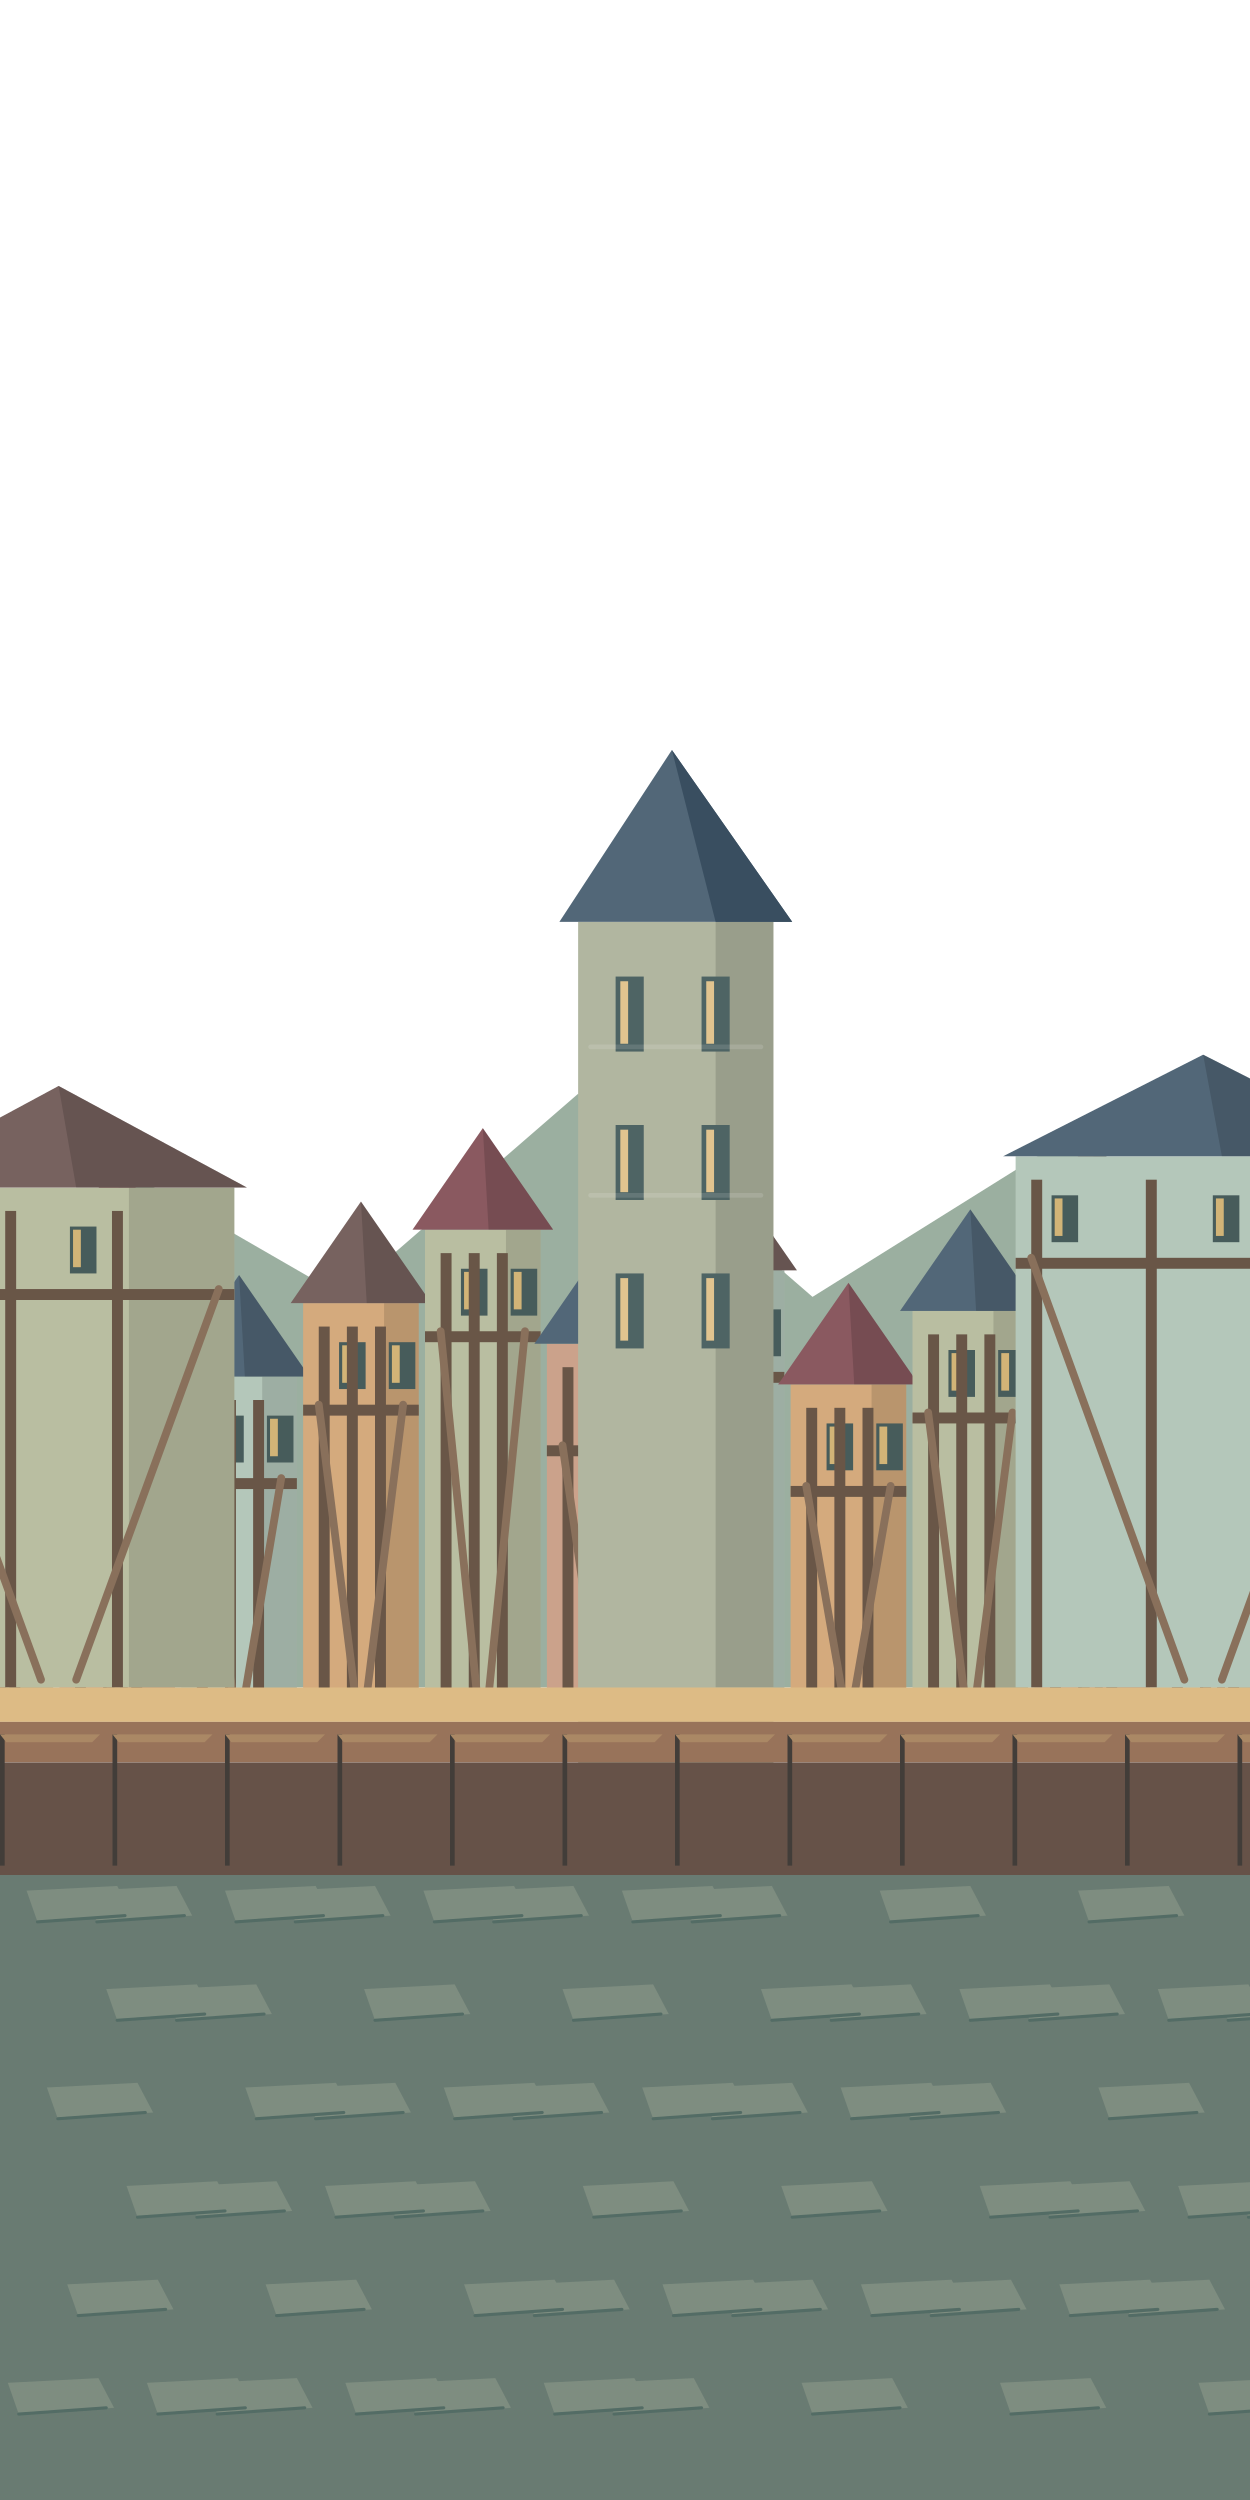
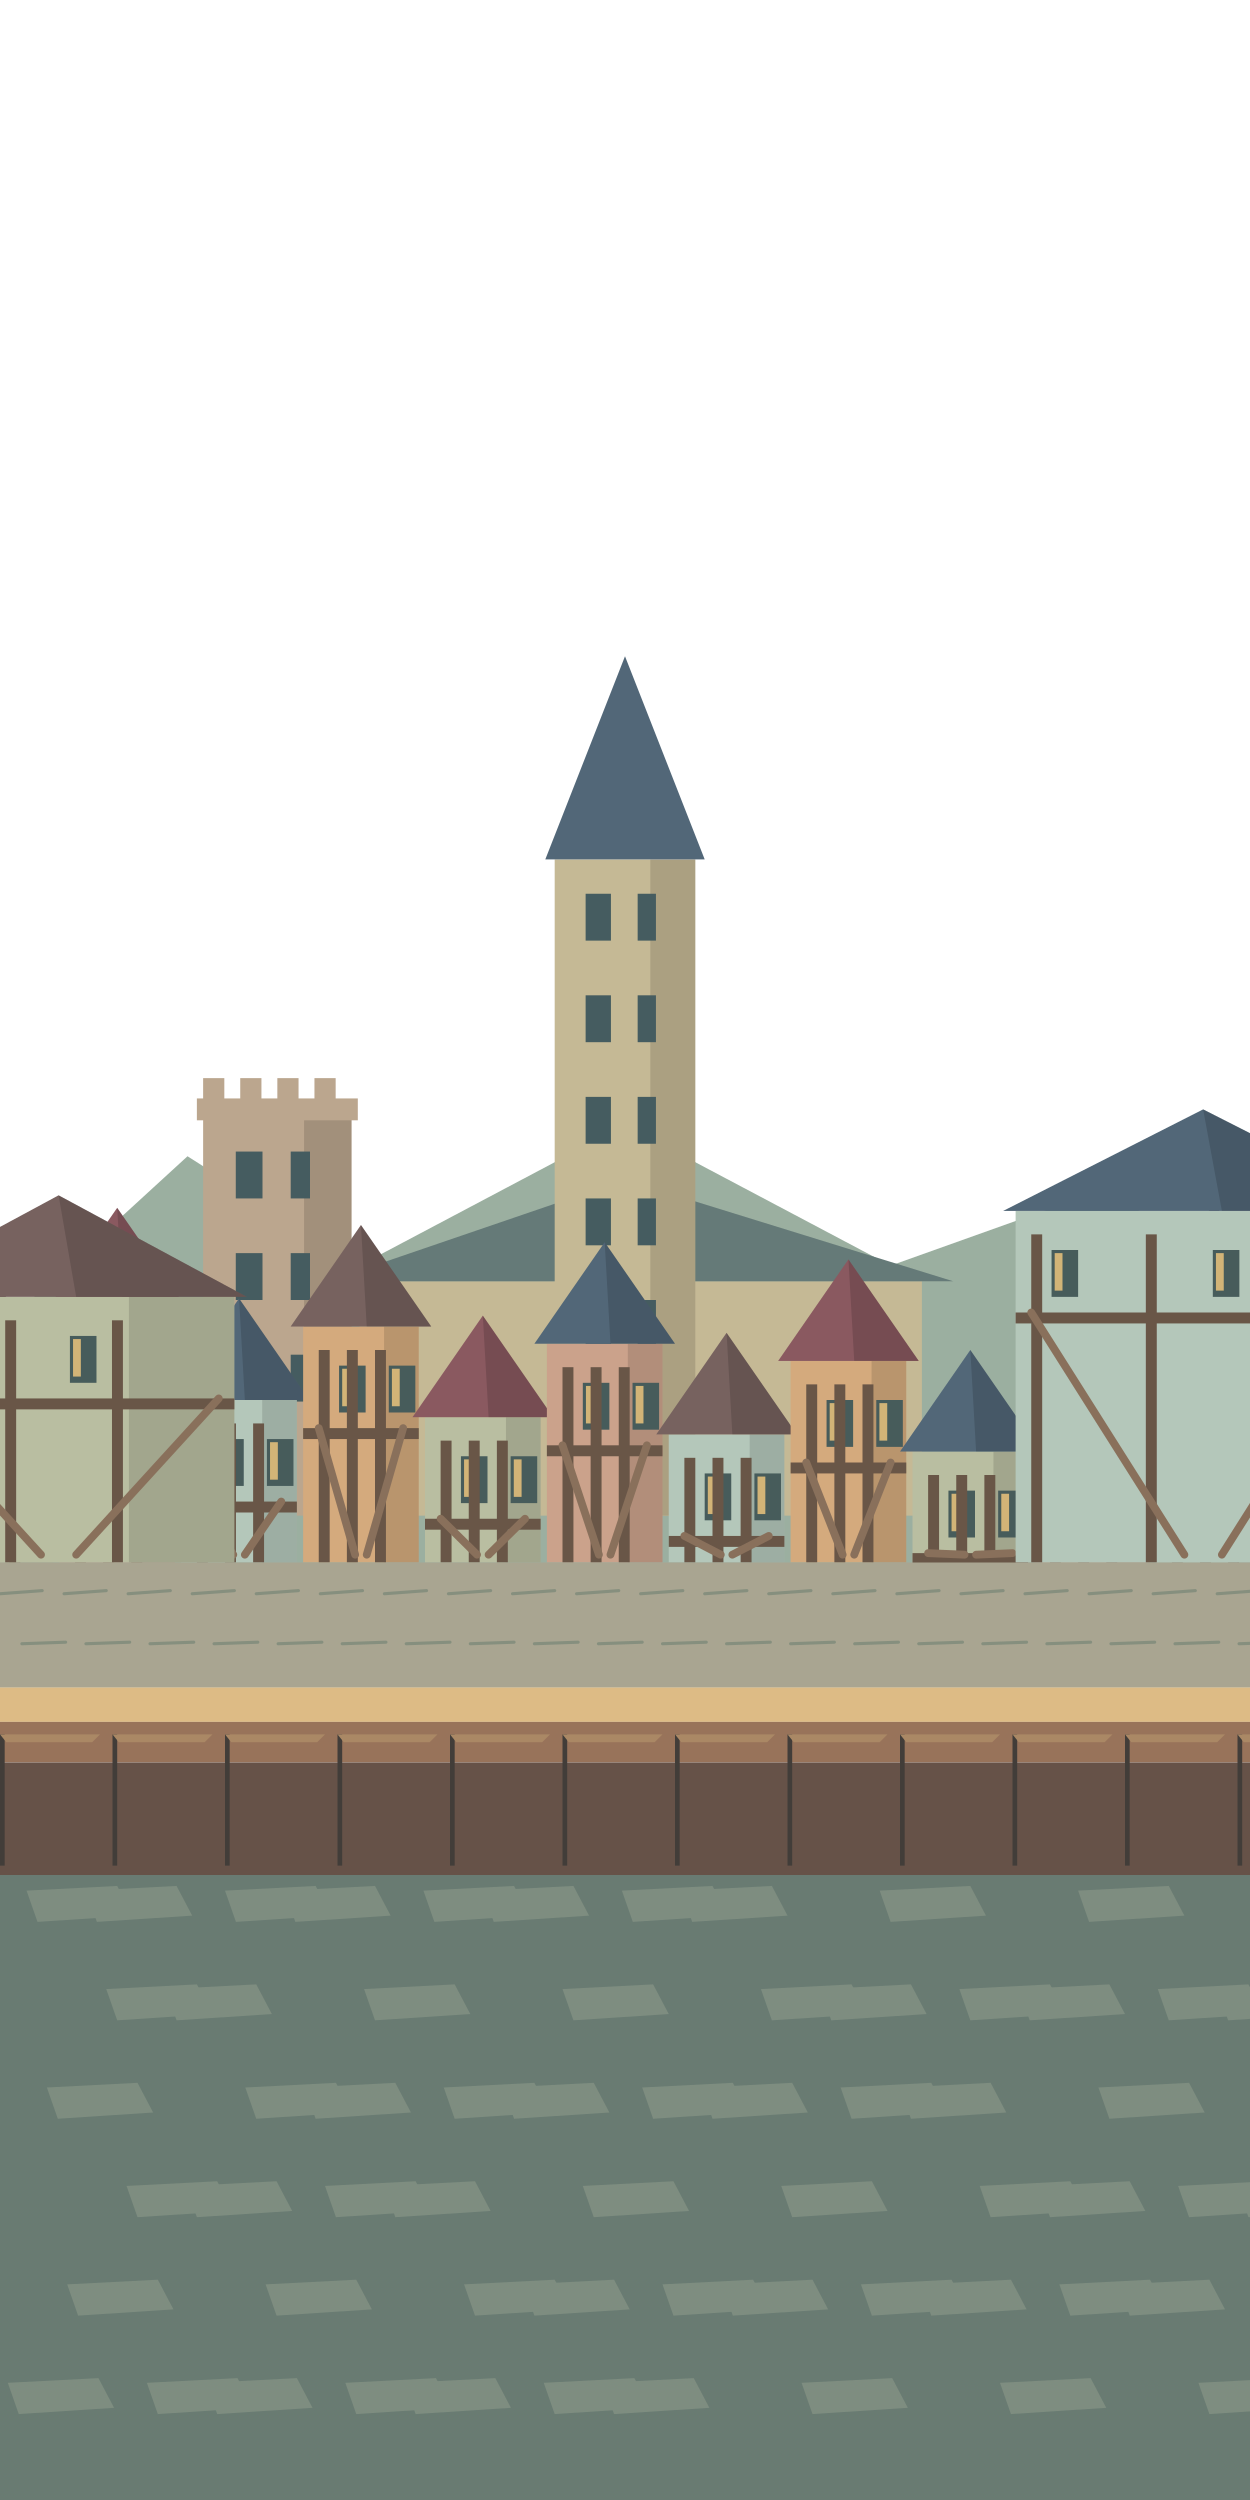
<svg xmlns="http://www.w3.org/2000/svg" width="800" height="1600" viewBox="0 0 800 1600">
-   <polygon points="0,870 90,755 220,830 370,700 520,830 680,730 800,820 800,1080 0,1080" fill="#9bafa0" />
-   <rect x="-40" y="855" width="74" height="235" fill="#b9bea1" />
-   <polygon points="11.8,855 34,855 34,1090 11.8,1090" fill="#00000020" />
-   <polygon points="-48,855 -3,790 42,855" fill="#77625f" />
-   <polygon points="-3,790 42,855 0.7,855" fill="#00000025" />
-   <rect x="-30" y="870" width="7" height="220" fill="#695647" />
-   <rect x="-17" y="880" width="17" height="30" fill="#475c5b" />
-   <rect x="-15" y="882" width="5" height="24" fill="#d2b477" />
-   <rect x="-12" y="870" width="7" height="220" fill="#695647" />
-   <rect x="14.82" y="880" width="17" height="30" fill="#475c5b" />
-   <rect x="16.82" y="882" width="5" height="24" fill="#d2b477" />
-   <rect x="6" y="870" width="7" height="220" fill="#695647" />
-   <rect x="-40" y="920" width="74" height="7" fill="#695647" />
-   <path d="M-30 920L-6.7 1085M24 920L0.7 1085" fill="none" stroke="#89705b" stroke-width="5" stroke-linecap="round" stroke-linejoin="round" />
-   <rect x="38" y="808" width="74" height="282" fill="#cba28b" />
-   <polygon points="89.8,808 112,808 112,1090 89.8,1090" fill="#00000020" />
-   <polygon points="30,808 75,743 120,808" fill="#8a5960" />
-   <polygon points="75,743 120,808 78.7,808" fill="#00000025" />
-   <rect x="48" y="823" width="7" height="267" fill="#695647" />
-   <rect x="61" y="833" width="17" height="30" fill="#475c5b" />
-   <rect x="63" y="835" width="5" height="24" fill="#d2b477" />
-   <rect x="66" y="823" width="7" height="267" fill="#695647" />
-   <rect x="92.82" y="833" width="17" height="30" fill="#475c5b" />
-   <rect x="94.82" y="835" width="5" height="24" fill="#d2b477" />
-   <rect x="84" y="823" width="7" height="267" fill="#695647" />
-   <rect x="38" y="873" width="74" height="7" fill="#695647" />
-   <path d="M48 873L71.3 1085M102 873L78.7 1085" fill="none" stroke="#89705b" stroke-width="5" stroke-linecap="round" stroke-linejoin="round" />
-   <rect x="116" y="881" width="74" height="209" fill="#b4c7ba" />
-   <polygon points="167.8,881 190,881 190,1090 167.8,1090" fill="#00000020" />
-   <polygon points="108,881 153,816 198,881" fill="#526778" />
-   <polygon points="153,816 198,881 156.7,881" fill="#00000025" />
-   <rect x="126" y="896" width="7" height="194" fill="#695647" />
-   <rect x="139" y="906" width="17" height="30" fill="#475c5b" />
-   <rect x="141" y="908" width="5" height="24" fill="#d2b477" />
-   <rect x="144" y="896" width="7" height="194" fill="#695647" />
-   <rect x="170.82" y="906" width="17" height="30" fill="#475c5b" />
-   <rect x="172.82" y="908" width="5" height="24" fill="#d2b477" />
-   <rect x="162" y="896" width="7" height="194" fill="#695647" />
-   <rect x="116" y="946" width="74" height="7" fill="#695647" />
-   <path d="M126 946L149.3 1085M180 946L156.7 1085" fill="none" stroke="#89705b" stroke-width="5" stroke-linecap="round" stroke-linejoin="round" />
-   <rect x="194" y="834" width="74" height="256" fill="#d4aa7d" />
-   <polygon points="245.8,834 268,834 268,1090 245.8,1090" fill="#00000020" />
-   <polygon points="186,834 231,769 276,834" fill="#77625f" />
-   <polygon points="231,769 276,834 234.7,834" fill="#00000025" />
-   <rect x="204" y="849" width="7" height="241" fill="#695647" />
-   <rect x="217" y="859" width="17" height="30" fill="#475c5b" />
-   <rect x="219" y="861" width="5" height="24" fill="#d2b477" />
-   <rect x="222" y="849" width="7" height="241" fill="#695647" />
-   <rect x="248.82" y="859" width="17" height="30" fill="#475c5b" />
-   <rect x="250.82" y="861" width="5" height="24" fill="#d2b477" />
-   <rect x="240" y="849" width="7" height="241" fill="#695647" />
-   <rect x="194" y="899" width="74" height="7" fill="#695647" />
-   <path d="M204 899L227.3 1085M258 899L234.7 1085" fill="none" stroke="#89705b" stroke-width="5" stroke-linecap="round" stroke-linejoin="round" />
-   <rect x="272" y="787" width="74" height="303" fill="#b9bea1" />
-   <polygon points="323.8,787 346,787 346,1090 323.8,1090" fill="#00000020" />
-   <polygon points="264,787 309,722 354,787" fill="#8a5960" />
-   <polygon points="309,722 354,787 312.7,787" fill="#00000025" />
-   <rect x="282" y="802" width="7" height="288" fill="#695647" />
-   <rect x="295" y="812" width="17" height="30" fill="#475c5b" />
-   <rect x="297" y="814" width="5" height="24" fill="#d2b477" />
-   <rect x="300" y="802" width="7" height="288" fill="#695647" />
-   <rect x="326.82" y="812" width="17" height="30" fill="#475c5b" />
-   <rect x="328.82" y="814" width="5" height="24" fill="#d2b477" />
-   <rect x="318" y="802" width="7" height="288" fill="#695647" />
-   <rect x="272" y="852" width="74" height="7" fill="#695647" />
-   <path d="M282 852L305.3 1085M336 852L312.7 1085" fill="none" stroke="#89705b" stroke-width="5" stroke-linecap="round" stroke-linejoin="round" />
-   <rect x="350" y="860" width="74" height="230" fill="#cba28b" />
-   <polygon points="401.8,860 424,860 424,1090 401.8,1090" fill="#00000020" />
+   <polygon points="0,850 120,740 230,810 400,720 570,810 710,760 800,830 800,1080 0,1080" fill="#9bafa0" />
+   <rect x="230" y="820" width="360" height="150" fill="#c5b995" />
+   <polygon points="210,820 400,755 610,820" fill="#657a78" />
+   <rect x="355" y="550" width="90" height="420" fill="#c5b995" />
+   <polygon points="416.2,550 445,550 445,970 416.2,970" fill="#00000022" />
+   <polygon points="349,550 400,420 451,550" fill="#526778" />
+   <rect x="374.8" y="572" width="16.2" height="30" fill="#455c60" />
+   <rect x="408.1" y="572" width="11.7" height="30" fill="#455c60" />
+   <rect x="374.8" y="637" width="16.2" height="30" fill="#455c60" />
+   <rect x="408.1" y="637" width="11.7" height="30" fill="#455c60" />
+   <rect x="374.8" y="702" width="16.2" height="30" fill="#455c60" />
+   <rect x="408.1" y="702" width="11.7" height="30" fill="#455c60" />
+   <rect x="374.8" y="767" width="16.2" height="30" fill="#455c60" />
+   <rect x="408.1" y="767" width="11.7" height="30" fill="#455c60" />
+   <rect x="374.8" y="832" width="16.2" height="30" fill="#455c60" />
+   <rect x="408.1" y="832" width="11.7" height="30" fill="#455c60" />
+   <rect x="374.8" y="897" width="16.2" height="30" fill="#455c60" />
+   <rect x="408.1" y="897" width="11.7" height="30" fill="#455c60" />
+   <rect x="130" y="715" width="95" height="255" fill="#bba68e" />
+   <polygon points="194.6,715 225,715 225,970 194.6,970" fill="#00000022" />
+   <rect x="126" y="703" width="103" height="14" fill="#bba68e" />
+   <rect x="130" y="690" width="13.571" height="20" fill="#bba68e" />
+   <rect x="153.75" y="690" width="13.571" height="20" fill="#bba68e" />
+   <rect x="177.5" y="690" width="13.571" height="20" fill="#bba68e" />
+   <rect x="201.25" y="690" width="13.571" height="20" fill="#bba68e" />
+   <rect x="150.9" y="737" width="17.1" height="30" fill="#455c60" />
+   <rect x="186.05" y="737" width="12.35" height="30" fill="#455c60" />
+   <rect x="150.9" y="802" width="17.1" height="30" fill="#455c60" />
+   <rect x="186.05" y="802" width="12.35" height="30" fill="#455c60" />
+   <rect x="150.9" y="867" width="17.1" height="30" fill="#455c60" />
+   <rect x="186.05" y="867" width="12.35" height="30" fill="#455c60" />
+   <rect x="-40" y="885" width="74" height="115" fill="#b9bea1" />
+   <polygon points="11.8,885 34,885 34,1000 11.8,1000" fill="#00000020" />
+   <polygon points="-48,885 -3,820 42,885" fill="#77625f" />
+   <polygon points="-3,820 42,885 0.7,885" fill="#00000025" />
+   <rect x="-30" y="900" width="7" height="100" fill="#695647" />
+   <rect x="-17" y="910" width="17" height="30" fill="#475c5b" />
+   <rect x="-15" y="912" width="5" height="24" fill="#d2b477" />
+   <rect x="-12" y="900" width="7" height="100" fill="#695647" />
+   <rect x="14.82" y="910" width="17" height="30" fill="#475c5b" />
+   <rect x="16.82" y="912" width="5" height="24" fill="#d2b477" />
+   <rect x="6" y="900" width="7" height="100" fill="#695647" />
+   <rect x="-40" y="950" width="74" height="7" fill="#695647" />
+   <path d="M-30 950L-6.7 995M24 950L0.7 995" fill="none" stroke="#89705b" stroke-width="5" stroke-linecap="round" stroke-linejoin="round" />
+   <rect x="38" y="838" width="74" height="162" fill="#cba28b" />
+   <polygon points="89.8,838 112,838 112,1000 89.8,1000" fill="#00000020" />
+   <polygon points="30,838 75,773 120,838" fill="#8a5960" />
+   <polygon points="75,773 120,838 78.7,838" fill="#00000025" />
+   <rect x="48" y="853" width="7" height="147" fill="#695647" />
+   <rect x="61" y="863" width="17" height="30" fill="#475c5b" />
+   <rect x="63" y="865" width="5" height="24" fill="#d2b477" />
+   <rect x="66" y="853" width="7" height="147" fill="#695647" />
+   <rect x="92.82" y="863" width="17" height="30" fill="#475c5b" />
+   <rect x="94.82" y="865" width="5" height="24" fill="#d2b477" />
+   <rect x="84" y="853" width="7" height="147" fill="#695647" />
+   <rect x="38" y="903" width="74" height="7" fill="#695647" />
+   <path d="M48 903L71.3 995M102 903L78.7 995" fill="none" stroke="#89705b" stroke-width="5" stroke-linecap="round" stroke-linejoin="round" />
+   <rect x="116" y="896" width="74" height="104" fill="#b4c7ba" />
+   <polygon points="167.8,896 190,896 190,1000 167.8,1000" fill="#00000020" />
+   <polygon points="108,896 153,831 198,896" fill="#526778" />
+   <polygon points="153,831 198,896 156.7,896" fill="#00000025" />
+   <rect x="126" y="911" width="7" height="89" fill="#695647" />
+   <rect x="139" y="921" width="17" height="30" fill="#475c5b" />
+   <rect x="141" y="923" width="5" height="24" fill="#d2b477" />
+   <rect x="144" y="911" width="7" height="89" fill="#695647" />
+   <rect x="170.82" y="921" width="17" height="30" fill="#475c5b" />
+   <rect x="172.82" y="923" width="5" height="24" fill="#d2b477" />
+   <rect x="162" y="911" width="7" height="89" fill="#695647" />
+   <rect x="116" y="961" width="74" height="7" fill="#695647" />
+   <path d="M126 961L149.3 995M180 961L156.7 995" fill="none" stroke="#89705b" stroke-width="5" stroke-linecap="round" stroke-linejoin="round" />
+   <rect x="194" y="849" width="74" height="151" fill="#d4aa7d" />
+   <polygon points="245.8,849 268,849 268,1000 245.8,1000" fill="#00000020" />
+   <polygon points="186,849 231,784 276,849" fill="#77625f" />
+   <polygon points="231,784 276,849 234.7,849" fill="#00000025" />
+   <rect x="204" y="864" width="7" height="136" fill="#695647" />
+   <rect x="217" y="874" width="17" height="30" fill="#475c5b" />
+   <rect x="219" y="876" width="5" height="24" fill="#d2b477" />
+   <rect x="222" y="864" width="7" height="136" fill="#695647" />
+   <rect x="248.82" y="874" width="17" height="30" fill="#475c5b" />
+   <rect x="250.82" y="876" width="5" height="24" fill="#d2b477" />
+   <rect x="240" y="864" width="7" height="136" fill="#695647" />
+   <rect x="194" y="914" width="74" height="7" fill="#695647" />
+   <path d="M204 914L227.3 995M258 914L234.7 995" fill="none" stroke="#89705b" stroke-width="5" stroke-linecap="round" stroke-linejoin="round" />
+   <rect x="272" y="907" width="74" height="93" fill="#b9bea1" />
+   <polygon points="323.8,907 346,907 346,1000 323.8,1000" fill="#00000020" />
+   <polygon points="264,907 309,842 354,907" fill="#8a5960" />
+   <polygon points="309,842 354,907 312.7,907" fill="#00000025" />
+   <rect x="282" y="922" width="7" height="78" fill="#695647" />
+   <rect x="295" y="932" width="17" height="30" fill="#475c5b" />
+   <rect x="297" y="934" width="5" height="24" fill="#d2b477" />
+   <rect x="300" y="922" width="7" height="78" fill="#695647" />
+   <rect x="326.82" y="932" width="17" height="30" fill="#475c5b" />
+   <rect x="328.82" y="934" width="5" height="24" fill="#d2b477" />
+   <rect x="318" y="922" width="7" height="78" fill="#695647" />
+   <rect x="272" y="972" width="74" height="7" fill="#695647" />
+   <path d="M282 972L305.3 995M336 972L312.7 995" fill="none" stroke="#89705b" stroke-width="5" stroke-linecap="round" stroke-linejoin="round" />
+   <rect x="350" y="860" width="74" height="140" fill="#cba28b" />
+   <polygon points="401.8,860 424,860 424,1000 401.8,1000" fill="#00000020" />
  <polygon points="342,860 387,795 432,860" fill="#526778" />
  <polygon points="387,795 432,860 390.7,860" fill="#00000025" />
-   <rect x="360" y="875" width="7" height="215" fill="#695647" />
+   <rect x="360" y="875" width="7" height="125" fill="#695647" />
  <rect x="373" y="885" width="17" height="30" fill="#475c5b" />
  <rect x="375" y="887" width="5" height="24" fill="#d2b477" />
-   <rect x="378" y="875" width="7" height="215" fill="#695647" />
+   <rect x="378" y="875" width="7" height="125" fill="#695647" />
  <rect x="404.82" y="885" width="17" height="30" fill="#475c5b" />
  <rect x="406.82" y="887" width="5" height="24" fill="#d2b477" />
-   <rect x="396" y="875" width="7" height="215" fill="#695647" />
+   <rect x="396" y="875" width="7" height="125" fill="#695647" />
  <rect x="350" y="925" width="74" height="7" fill="#695647" />
-   <path d="M360 925L383.3 1085M414 925L390.7 1085" fill="none" stroke="#89705b" stroke-width="5" stroke-linecap="round" stroke-linejoin="round" />
-   <rect x="428" y="813" width="74" height="277" fill="#b4c7ba" />
-   <polygon points="479.8,813 502,813 502,1090 479.8,1090" fill="#00000020" />
-   <polygon points="420,813 465,748 510,813" fill="#77625f" />
-   <polygon points="465,748 510,813 468.7,813" fill="#00000025" />
-   <rect x="438" y="828" width="7" height="262" fill="#695647" />
-   <rect x="451" y="838" width="17" height="30" fill="#475c5b" />
-   <rect x="453" y="840" width="5" height="24" fill="#d2b477" />
-   <rect x="456" y="828" width="7" height="262" fill="#695647" />
-   <rect x="482.82" y="838" width="17" height="30" fill="#475c5b" />
-   <rect x="484.82" y="840" width="5" height="24" fill="#d2b477" />
-   <rect x="474" y="828" width="7" height="262" fill="#695647" />
-   <rect x="428" y="878" width="74" height="7" fill="#695647" />
-   <path d="M438 878L461.3 1085M492 878L468.7 1085" fill="none" stroke="#89705b" stroke-width="5" stroke-linecap="round" stroke-linejoin="round" />
-   <rect x="506" y="886" width="74" height="204" fill="#d4aa7d" />
-   <polygon points="557.8,886 580,886 580,1090 557.8,1090" fill="#00000020" />
-   <polygon points="498,886 543,821 588,886" fill="#8a5960" />
-   <polygon points="543,821 588,886 546.7,886" fill="#00000025" />
-   <rect x="516" y="901" width="7" height="189" fill="#695647" />
-   <rect x="529" y="911" width="17" height="30" fill="#475c5b" />
-   <rect x="531" y="913" width="5" height="24" fill="#d2b477" />
-   <rect x="534" y="901" width="7" height="189" fill="#695647" />
-   <rect x="560.82" y="911" width="17" height="30" fill="#475c5b" />
-   <rect x="562.82" y="913" width="5" height="24" fill="#d2b477" />
-   <rect x="552" y="901" width="7" height="189" fill="#695647" />
-   <rect x="506" y="951" width="74" height="7" fill="#695647" />
-   <path d="M516 951L539.3 1085M570 951L546.7 1085" fill="none" stroke="#89705b" stroke-width="5" stroke-linecap="round" stroke-linejoin="round" />
-   <rect x="584" y="839" width="74" height="251" fill="#b9bea1" />
-   <polygon points="635.8,839 658,839 658,1090 635.8,1090" fill="#00000020" />
-   <polygon points="576,839 621,774 666,839" fill="#526778" />
-   <polygon points="621,774 666,839 624.7,839" fill="#00000025" />
-   <rect x="594" y="854" width="7" height="236" fill="#695647" />
-   <rect x="607" y="864" width="17" height="30" fill="#475c5b" />
-   <rect x="609" y="866" width="5" height="24" fill="#d2b477" />
-   <rect x="612" y="854" width="7" height="236" fill="#695647" />
-   <rect x="638.82" y="864" width="17" height="30" fill="#475c5b" />
-   <rect x="640.82" y="866" width="5" height="24" fill="#d2b477" />
-   <rect x="630" y="854" width="7" height="236" fill="#695647" />
-   <rect x="584" y="904" width="74" height="7" fill="#695647" />
-   <path d="M594 904L617.3 1085M648 904L624.7 1085" fill="none" stroke="#89705b" stroke-width="5" stroke-linecap="round" stroke-linejoin="round" />
-   <rect x="662" y="792" width="74" height="298" fill="#cba28b" />
-   <polygon points="713.8,792 736,792 736,1090 713.8,1090" fill="#00000020" />
-   <polygon points="654,792 699,727 744,792" fill="#77625f" />
-   <polygon points="699,727 744,792 702.7,792" fill="#00000025" />
-   <rect x="672" y="807" width="7" height="283" fill="#695647" />
-   <rect x="685" y="817" width="17" height="30" fill="#475c5b" />
-   <rect x="687" y="819" width="5" height="24" fill="#d2b477" />
-   <rect x="690" y="807" width="7" height="283" fill="#695647" />
-   <rect x="716.82" y="817" width="17" height="30" fill="#475c5b" />
-   <rect x="718.82" y="819" width="5" height="24" fill="#d2b477" />
-   <rect x="708" y="807" width="7" height="283" fill="#695647" />
-   <rect x="662" y="857" width="74" height="7" fill="#695647" />
-   <path d="M672 857L695.3 1085M726 857L702.7 1085" fill="none" stroke="#89705b" stroke-width="5" stroke-linecap="round" stroke-linejoin="round" />
-   <rect x="740" y="865" width="74" height="225" fill="#b4c7ba" />
-   <polygon points="791.8,865 814,865 814,1090 791.8,1090" fill="#00000020" />
-   <polygon points="732,865 777,800 822,865" fill="#8a5960" />
-   <polygon points="777,800 822,865 780.7,865" fill="#00000025" />
-   <rect x="750" y="880" width="7" height="210" fill="#695647" />
-   <rect x="763" y="890" width="17" height="30" fill="#475c5b" />
-   <rect x="765" y="892" width="5" height="24" fill="#d2b477" />
-   <rect x="768" y="880" width="7" height="210" fill="#695647" />
-   <rect x="794.82" y="890" width="17" height="30" fill="#475c5b" />
-   <rect x="796.82" y="892" width="5" height="24" fill="#d2b477" />
-   <rect x="786" y="880" width="7" height="210" fill="#695647" />
-   <rect x="740" y="930" width="74" height="7" fill="#695647" />
-   <path d="M750 930L773.3 1085M804 930L780.7 1085" fill="none" stroke="#89705b" stroke-width="5" stroke-linecap="round" stroke-linejoin="round" />
-   <rect x="818" y="818" width="74" height="272" fill="#d4aa7d" />
-   <polygon points="869.8,818 892,818 892,1090 869.8,1090" fill="#00000020" />
-   <polygon points="810,818 855,753 900,818" fill="#526778" />
-   <polygon points="855,753 900,818 858.7,818" fill="#00000025" />
-   <rect x="828" y="833" width="7" height="257" fill="#695647" />
-   <rect x="841" y="843" width="17" height="30" fill="#475c5b" />
-   <rect x="843" y="845" width="5" height="24" fill="#d2b477" />
-   <rect x="846" y="833" width="7" height="257" fill="#695647" />
-   <rect x="872.82" y="843" width="17" height="30" fill="#475c5b" />
-   <rect x="874.82" y="845" width="5" height="24" fill="#d2b477" />
-   <rect x="864" y="833" width="7" height="257" fill="#695647" />
-   <rect x="818" y="883" width="74" height="7" fill="#695647" />
-   <path d="M828 883L851.3 1085M882 883L858.7 1085" fill="none" stroke="#89705b" stroke-width="5" stroke-linecap="round" stroke-linejoin="round" />
-   <rect x="370" y="590" width="125" height="540" fill="#b1b6a0" />
-   <polygon points="458,590 495,590 495,1080 458,1080" fill="#00000022" />
-   <polygon points="358,590 430,480 507,590" fill="#526778" />
-   <polygon points="430,480 507,590 458,590" fill="#394e60" />
-   <rect x="394" y="625" width="18" height="48" fill="#4e6464" />
-   <rect x="397" y="628" width="5" height="40" fill="#e1c48f" />
-   <rect x="449" y="625" width="18" height="48" fill="#4e6464" />
-   <rect x="452" y="628" width="5" height="40" fill="#e1c48f" />
-   <rect x="394" y="720" width="18" height="48" fill="#4e6464" />
-   <rect x="397" y="723" width="5" height="40" fill="#e1c48f" />
-   <rect x="449" y="720" width="18" height="48" fill="#4e6464" />
-   <rect x="452" y="723" width="5" height="40" fill="#e1c48f" />
-   <rect x="394" y="815" width="18" height="48" fill="#4e6464" />
-   <rect x="397" y="818" width="5" height="40" fill="#e1c48f" />
-   <rect x="449" y="815" width="18" height="48" fill="#4e6464" />
-   <rect x="452" y="818" width="5" height="40" fill="#e1c48f" />
-   <path d="M378 670L487 670M378 765L487 765" fill="none" stroke="#ffffff20" stroke-width="3" stroke-linecap="round" stroke-linejoin="round" />
-   <rect x="-75" y="760" width="225" height="320" fill="#b9bea1" />
-   <polygon points="82.5,760 150,760 150,1080 82.5,1080" fill="#00000020" />
-   <polygon points="-83,760 37.5,695 158,760" fill="#77625f" />
-   <polygon points="37.5,695 158,760 48.75,760" fill="#00000025" />
-   <rect x="-65" y="775" width="7" height="305" fill="#695647" />
-   <rect x="-52" y="785" width="17" height="30" fill="#475c5b" />
-   <rect x="-50" y="787" width="5" height="24" fill="#d2b477" />
-   <rect x="3.333" y="775" width="7" height="305" fill="#695647" />
-   <rect x="44.75" y="785" width="17" height="30" fill="#475c5b" />
-   <rect x="46.75" y="787" width="5" height="24" fill="#d2b477" />
-   <rect x="71.667" y="775" width="7" height="305" fill="#695647" />
-   <rect x="-75" y="825" width="225" height="7" fill="#695647" />
-   <path d="M-65 825L26.25 1075M140 825L48.75 1075" fill="none" stroke="#89705b" stroke-width="5" stroke-linecap="round" stroke-linejoin="round" />
-   <rect x="650" y="740" width="240" height="340" fill="#b4c7ba" />
-   <polygon points="818,740 890,740 890,1080 818,1080" fill="#00000020" />
-   <polygon points="642,740 770,675 898,740" fill="#526778" />
-   <polygon points="770,675 898,740 782,740" fill="#00000025" />
-   <rect x="660" y="755" width="7" height="325" fill="#695647" />
-   <rect x="673" y="765" width="17" height="30" fill="#475c5b" />
-   <rect x="675" y="767" width="5" height="24" fill="#d2b477" />
-   <rect x="733.333" y="755" width="7" height="325" fill="#695647" />
-   <rect x="776.2" y="765" width="17" height="30" fill="#475c5b" />
-   <rect x="778.2" y="767" width="5" height="24" fill="#d2b477" />
-   <rect x="806.667" y="755" width="7" height="325" fill="#695647" />
-   <rect x="650" y="805" width="240" height="7" fill="#695647" />
-   <path d="M660 805L758 1075M880 805L782 1075" fill="none" stroke="#89705b" stroke-width="5" stroke-linecap="round" stroke-linejoin="round" />
+   <path d="M360 925L383.3 995M414 925L390.7 995" fill="none" stroke="#89705b" stroke-width="5" stroke-linecap="round" stroke-linejoin="round" />
+   <rect x="428" y="918" width="74" height="82" fill="#b4c7ba" />
+   <polygon points="479.8,918 502,918 502,1000 479.8,1000" fill="#00000020" />
+   <polygon points="420,918 465,853 510,918" fill="#77625f" />
+   <polygon points="465,853 510,918 468.7,918" fill="#00000025" />
+   <rect x="438" y="933" width="7" height="67" fill="#695647" />
+   <rect x="451" y="943" width="17" height="30" fill="#475c5b" />
+   <rect x="453" y="945" width="5" height="24" fill="#d2b477" />
+   <rect x="456" y="933" width="7" height="67" fill="#695647" />
+   <rect x="482.82" y="943" width="17" height="30" fill="#475c5b" />
+   <rect x="484.82" y="945" width="5" height="24" fill="#d2b477" />
+   <rect x="474" y="933" width="7" height="67" fill="#695647" />
+   <rect x="428" y="983" width="74" height="7" fill="#695647" />
+   <path d="M438 983L461.3 995M492 983L468.7 995" fill="none" stroke="#89705b" stroke-width="5" stroke-linecap="round" stroke-linejoin="round" />
+   <rect x="506" y="871" width="74" height="129" fill="#d4aa7d" />
+   <polygon points="557.8,871 580,871 580,1000 557.8,1000" fill="#00000020" />
+   <polygon points="498,871 543,806 588,871" fill="#8a5960" />
+   <polygon points="543,806 588,871 546.7,871" fill="#00000025" />
+   <rect x="516" y="886" width="7" height="114" fill="#695647" />
+   <rect x="529" y="896" width="17" height="30" fill="#475c5b" />
+   <rect x="531" y="898" width="5" height="24" fill="#d2b477" />
+   <rect x="534" y="886" width="7" height="114" fill="#695647" />
+   <rect x="560.82" y="896" width="17" height="30" fill="#475c5b" />
+   <rect x="562.82" y="898" width="5" height="24" fill="#d2b477" />
+   <rect x="552" y="886" width="7" height="114" fill="#695647" />
+   <rect x="506" y="936" width="74" height="7" fill="#695647" />
+   <path d="M516 936L539.3 995M570 936L546.7 995" fill="none" stroke="#89705b" stroke-width="5" stroke-linecap="round" stroke-linejoin="round" />
+   <rect x="584" y="929" width="74" height="71" fill="#b9bea1" />
+   <polygon points="635.8,929 658,929 658,1000 635.8,1000" fill="#00000020" />
+   <polygon points="576,929 621,864 666,929" fill="#526778" />
+   <polygon points="621,864 666,929 624.7,929" fill="#00000025" />
+   <rect x="594" y="944" width="7" height="56" fill="#695647" />
+   <rect x="607" y="954" width="17" height="30" fill="#475c5b" />
+   <rect x="609" y="956" width="5" height="24" fill="#d2b477" />
+   <rect x="612" y="944" width="7" height="56" fill="#695647" />
+   <rect x="638.82" y="954" width="17" height="30" fill="#475c5b" />
+   <rect x="640.82" y="956" width="5" height="24" fill="#d2b477" />
+   <rect x="630" y="944" width="7" height="56" fill="#695647" />
+   <rect x="584" y="994" width="74" height="7" fill="#695647" />
+   <path d="M594 994L617.3 995M648 994L624.7 995" fill="none" stroke="#89705b" stroke-width="5" stroke-linecap="round" stroke-linejoin="round" />
+   <rect x="662" y="882" width="74" height="118" fill="#cba28b" />
+   <polygon points="713.8,882 736,882 736,1000 713.8,1000" fill="#00000020" />
+   <polygon points="654,882 699,817 744,882" fill="#77625f" />
+   <polygon points="699,817 744,882 702.7,882" fill="#00000025" />
+   <rect x="672" y="897" width="7" height="103" fill="#695647" />
+   <rect x="685" y="907" width="17" height="30" fill="#475c5b" />
+   <rect x="687" y="909" width="5" height="24" fill="#d2b477" />
+   <rect x="690" y="897" width="7" height="103" fill="#695647" />
+   <rect x="716.82" y="907" width="17" height="30" fill="#475c5b" />
+   <rect x="718.82" y="909" width="5" height="24" fill="#d2b477" />
+   <rect x="708" y="897" width="7" height="103" fill="#695647" />
+   <rect x="662" y="947" width="74" height="7" fill="#695647" />
+   <path d="M672 947L695.3 995M726 947L702.7 995" fill="none" stroke="#89705b" stroke-width="5" stroke-linecap="round" stroke-linejoin="round" />
+   <rect x="740" y="835" width="74" height="165" fill="#b4c7ba" />
+   <polygon points="791.8,835 814,835 814,1000 791.8,1000" fill="#00000020" />
+   <polygon points="732,835 777,770 822,835" fill="#8a5960" />
+   <polygon points="777,770 822,835 780.7,835" fill="#00000025" />
+   <rect x="750" y="850" width="7" height="150" fill="#695647" />
+   <rect x="763" y="860" width="17" height="30" fill="#475c5b" />
+   <rect x="765" y="862" width="5" height="24" fill="#d2b477" />
+   <rect x="768" y="850" width="7" height="150" fill="#695647" />
+   <rect x="794.82" y="860" width="17" height="30" fill="#475c5b" />
+   <rect x="796.82" y="862" width="5" height="24" fill="#d2b477" />
+   <rect x="786" y="850" width="7" height="150" fill="#695647" />
+   <rect x="740" y="900" width="74" height="7" fill="#695647" />
+   <path d="M750 900L773.3 995M804 900L780.7 995" fill="none" stroke="#89705b" stroke-width="5" stroke-linecap="round" stroke-linejoin="round" />
+   <rect x="818" y="893" width="74" height="107" fill="#d4aa7d" />
+   <polygon points="869.8,893 892,893 892,1000 869.8,1000" fill="#00000020" />
+   <polygon points="810,893 855,828 900,893" fill="#526778" />
+   <polygon points="855,828 900,893 858.7,893" fill="#00000025" />
+   <rect x="828" y="908" width="7" height="92" fill="#695647" />
+   <rect x="841" y="918" width="17" height="30" fill="#475c5b" />
+   <rect x="843" y="920" width="5" height="24" fill="#d2b477" />
+   <rect x="846" y="908" width="7" height="92" fill="#695647" />
+   <rect x="872.82" y="918" width="17" height="30" fill="#475c5b" />
+   <rect x="874.82" y="920" width="5" height="24" fill="#d2b477" />
+   <rect x="864" y="908" width="7" height="92" fill="#695647" />
+   <rect x="818" y="958" width="74" height="7" fill="#695647" />
+   <path d="M828 958L851.3 995M882 958L858.7 995" fill="none" stroke="#89705b" stroke-width="5" stroke-linecap="round" stroke-linejoin="round" />
+   <rect x="-75" y="830" width="225" height="170" fill="#b9bea1" />
+   <polygon points="82.5,830 150,830 150,1000 82.5,1000" fill="#00000020" />
+   <polygon points="-83,830 37.5,765 158,830" fill="#77625f" />
+   <polygon points="37.5,765 158,830 48.75,830" fill="#00000025" />
+   <rect x="-65" y="845" width="7" height="155" fill="#695647" />
+   <rect x="-52" y="855" width="17" height="30" fill="#475c5b" />
+   <rect x="-50" y="857" width="5" height="24" fill="#d2b477" />
+   <rect x="3.333" y="845" width="7" height="155" fill="#695647" />
+   <rect x="44.75" y="855" width="17" height="30" fill="#475c5b" />
+   <rect x="46.75" y="857" width="5" height="24" fill="#d2b477" />
+   <rect x="71.667" y="845" width="7" height="155" fill="#695647" />
+   <rect x="-75" y="895" width="225" height="7" fill="#695647" />
+   <path d="M-65 895L26.25 995M140 895L48.75 995" fill="none" stroke="#89705b" stroke-width="5" stroke-linecap="round" stroke-linejoin="round" />
+   <rect x="650" y="775" width="240" height="225" fill="#b4c7ba" />
+   <polygon points="818,775 890,775 890,1000 818,1000" fill="#00000020" />
+   <polygon points="642,775 770,710 898,775" fill="#526778" />
+   <polygon points="770,710 898,775 782,775" fill="#00000025" />
+   <rect x="660" y="790" width="7" height="210" fill="#695647" />
+   <rect x="673" y="800" width="17" height="30" fill="#475c5b" />
+   <rect x="675" y="802" width="5" height="24" fill="#d2b477" />
+   <rect x="733.333" y="790" width="7" height="210" fill="#695647" />
+   <rect x="776.2" y="800" width="17" height="30" fill="#475c5b" />
+   <rect x="778.2" y="802" width="5" height="24" fill="#d2b477" />
+   <rect x="806.667" y="790" width="7" height="210" fill="#695647" />
+   <rect x="650" y="840" width="240" height="7" fill="#695647" />
+   <path d="M660 840L758 995M880 840L782 995" fill="none" stroke="#89705b" stroke-width="5" stroke-linecap="round" stroke-linejoin="round" />
+   <rect x="0" y="1000" width="800" height="80" fill="#a9a591" />
+   <path d="M0 1020l27 -2 M14 1052l28 -1" fill="none" stroke="#868f7e" stroke-width="2" stroke-linecap="round" stroke-linejoin="round" />
+   <path d="M41 1020l27 -2 M55 1052l28 -1" fill="none" stroke="#868f7e" stroke-width="2" stroke-linecap="round" stroke-linejoin="round" />
+   <path d="M82 1020l27 -2 M96 1052l28 -1" fill="none" stroke="#868f7e" stroke-width="2" stroke-linecap="round" stroke-linejoin="round" />
+   <path d="M123 1020l27 -2 M137 1052l28 -1" fill="none" stroke="#868f7e" stroke-width="2" stroke-linecap="round" stroke-linejoin="round" />
+   <path d="M164 1020l27 -2 M178 1052l28 -1" fill="none" stroke="#868f7e" stroke-width="2" stroke-linecap="round" stroke-linejoin="round" />
+   <path d="M205 1020l27 -2 M219 1052l28 -1" fill="none" stroke="#868f7e" stroke-width="2" stroke-linecap="round" stroke-linejoin="round" />
+   <path d="M246 1020l27 -2 M260 1052l28 -1" fill="none" stroke="#868f7e" stroke-width="2" stroke-linecap="round" stroke-linejoin="round" />
+   <path d="M287 1020l27 -2 M301 1052l28 -1" fill="none" stroke="#868f7e" stroke-width="2" stroke-linecap="round" stroke-linejoin="round" />
+   <path d="M328 1020l27 -2 M342 1052l28 -1" fill="none" stroke="#868f7e" stroke-width="2" stroke-linecap="round" stroke-linejoin="round" />
+   <path d="M369 1020l27 -2 M383 1052l28 -1" fill="none" stroke="#868f7e" stroke-width="2" stroke-linecap="round" stroke-linejoin="round" />
+   <path d="M410 1020l27 -2 M424 1052l28 -1" fill="none" stroke="#868f7e" stroke-width="2" stroke-linecap="round" stroke-linejoin="round" />
+   <path d="M451 1020l27 -2 M465 1052l28 -1" fill="none" stroke="#868f7e" stroke-width="2" stroke-linecap="round" stroke-linejoin="round" />
+   <path d="M492 1020l27 -2 M506 1052l28 -1" fill="none" stroke="#868f7e" stroke-width="2" stroke-linecap="round" stroke-linejoin="round" />
+   <path d="M533 1020l27 -2 M547 1052l28 -1" fill="none" stroke="#868f7e" stroke-width="2" stroke-linecap="round" stroke-linejoin="round" />
+   <path d="M574 1020l27 -2 M588 1052l28 -1" fill="none" stroke="#868f7e" stroke-width="2" stroke-linecap="round" stroke-linejoin="round" />
+   <path d="M615 1020l27 -2 M629 1052l28 -1" fill="none" stroke="#868f7e" stroke-width="2" stroke-linecap="round" stroke-linejoin="round" />
+   <path d="M656 1020l27 -2 M670 1052l28 -1" fill="none" stroke="#868f7e" stroke-width="2" stroke-linecap="round" stroke-linejoin="round" />
+   <path d="M697 1020l27 -2 M711 1052l28 -1" fill="none" stroke="#868f7e" stroke-width="2" stroke-linecap="round" stroke-linejoin="round" />
+   <path d="M738 1020l27 -2 M752 1052l28 -1" fill="none" stroke="#868f7e" stroke-width="2" stroke-linecap="round" stroke-linejoin="round" />
+   <path d="M779 1020l27 -2 M793 1052l28 -1" fill="none" stroke="#868f7e" stroke-width="2" stroke-linecap="round" stroke-linejoin="round" />
+   <path d="M820 1020l27 -2 M834 1052l28 -1" fill="none" stroke="#868f7e" stroke-width="2" stroke-linecap="round" stroke-linejoin="round" />
+   <path d="M861 1020l27 -2 M875 1052l28 -1" fill="none" stroke="#868f7e" stroke-width="2" stroke-linecap="round" stroke-linejoin="round" />
  <rect x="0" y="1080" width="800" height="22" fill="#ddbb85" />
  <rect x="0" y="1102" width="800" height="26" fill="#98735a" />
  <rect x="0" y="1128" width="800" height="72" fill="#665248" />
  <rect x="0" y="1110" width="3" height="84" fill="#423d39" />
  <polygon points="0,1110 64,1110 59,1115 4,1115" fill="#aa8865" />
  <rect x="72" y="1110" width="3" height="84" fill="#423d39" />
  <polygon points="72,1110 136,1110 131,1115 76,1115" fill="#aa8865" />
  <rect x="144" y="1110" width="3" height="84" fill="#423d39" />
  <polygon points="144,1110 208,1110 203,1115 148,1115" fill="#aa8865" />
  <rect x="216" y="1110" width="3" height="84" fill="#423d39" />
  <polygon points="216,1110 280,1110 275,1115 220,1115" fill="#aa8865" />
  <rect x="288" y="1110" width="3" height="84" fill="#423d39" />
  <polygon points="288,1110 352,1110 347,1115 292,1115" fill="#aa8865" />
  <rect x="360" y="1110" width="3" height="84" fill="#423d39" />
  <polygon points="360,1110 424,1110 419,1115 364,1115" fill="#aa8865" />
  <rect x="432" y="1110" width="3" height="84" fill="#423d39" />
  <polygon points="432,1110 496,1110 491,1115 436,1115" fill="#aa8865" />
  <rect x="504" y="1110" width="3" height="84" fill="#423d39" />
  <polygon points="504,1110 568,1110 563,1115 508,1115" fill="#aa8865" />
  <rect x="576" y="1110" width="3" height="84" fill="#423d39" />
  <polygon points="576,1110 640,1110 635,1115 580,1115" fill="#aa8865" />
  <rect x="648" y="1110" width="3" height="84" fill="#423d39" />
  <polygon points="648,1110 712,1110 707,1115 652,1115" fill="#aa8865" />
  <rect x="720" y="1110" width="3" height="84" fill="#423d39" />
  <polygon points="720,1110 784,1110 779,1115 724,1115" fill="#aa8865" />
  <rect x="792" y="1110" width="3" height="84" fill="#423d39" />
  <polygon points="792,1110 856,1110 851,1115 796,1115" fill="#aa8865" />
  <rect x="0" y="1200" width="800" height="400" fill="#697b72" />
  <polygon points="55,1210 113,1207 123,1226 62,1230" fill="#7e8d80" />
-   <path d="M62 1230L118 1226" fill="none" stroke="#536c65" stroke-width="2" stroke-linecap="round" stroke-linejoin="round" />
  <polygon points="182,1210 240,1207 250,1226 189,1230" fill="#7e8d80" />
-   <path d="M189 1230L245 1226" fill="none" stroke="#536c65" stroke-width="2" stroke-linecap="round" stroke-linejoin="round" />
  <polygon points="309,1210 367,1207 377,1226 316,1230" fill="#7e8d80" />
-   <path d="M316 1230L372 1226" fill="none" stroke="#536c65" stroke-width="2" stroke-linecap="round" stroke-linejoin="round" />
  <polygon points="436,1210 494,1207 504,1226 443,1230" fill="#7e8d80" />
-   <path d="M443 1230L499 1226" fill="none" stroke="#536c65" stroke-width="2" stroke-linecap="round" stroke-linejoin="round" />
  <polygon points="563,1210 621,1207 631,1226 570,1230" fill="#7e8d80" />
-   <path d="M570 1230L626 1226" fill="none" stroke="#536c65" stroke-width="2" stroke-linecap="round" stroke-linejoin="round" />
  <polygon points="690,1210 748,1207 758,1226 697,1230" fill="#7e8d80" />
-   <path d="M697 1230L753 1226" fill="none" stroke="#536c65" stroke-width="2" stroke-linecap="round" stroke-linejoin="round" />
  <polygon points="17,1210 75,1207 85,1226 24,1230" fill="#7e8d80" />
-   <path d="M24 1230L80 1226" fill="none" stroke="#536c65" stroke-width="2" stroke-linecap="round" stroke-linejoin="round" />
  <polygon points="144,1210 202,1207 212,1226 151,1230" fill="#7e8d80" />
-   <path d="M151 1230L207 1226" fill="none" stroke="#536c65" stroke-width="2" stroke-linecap="round" stroke-linejoin="round" />
  <polygon points="271,1210 329,1207 339,1226 278,1230" fill="#7e8d80" />
-   <path d="M278 1230L334 1226" fill="none" stroke="#536c65" stroke-width="2" stroke-linecap="round" stroke-linejoin="round" />
  <polygon points="398,1210 456,1207 466,1226 405,1230" fill="#7e8d80" />
-   <path d="M405 1230L461 1226" fill="none" stroke="#536c65" stroke-width="2" stroke-linecap="round" stroke-linejoin="round" />
  <polygon points="525,1273 583,1270 593,1289 532,1293" fill="#7e8d80" />
-   <path d="M532 1293L588 1289" fill="none" stroke="#536c65" stroke-width="2" stroke-linecap="round" stroke-linejoin="round" />
  <polygon points="652,1273 710,1270 720,1289 659,1293" fill="#7e8d80" />
-   <path d="M659 1293L715 1289" fill="none" stroke="#536c65" stroke-width="2" stroke-linecap="round" stroke-linejoin="round" />
  <polygon points="779,1273 837,1270 847,1289 786,1293" fill="#7e8d80" />
-   <path d="M786 1293L842 1289" fill="none" stroke="#536c65" stroke-width="2" stroke-linecap="round" stroke-linejoin="round" />
  <polygon points="106,1273 164,1270 174,1289 113,1293" fill="#7e8d80" />
-   <path d="M113 1293L169 1289" fill="none" stroke="#536c65" stroke-width="2" stroke-linecap="round" stroke-linejoin="round" />
  <polygon points="233,1273 291,1270 301,1289 240,1293" fill="#7e8d80" />
-   <path d="M240 1293L296 1289" fill="none" stroke="#536c65" stroke-width="2" stroke-linecap="round" stroke-linejoin="round" />
  <polygon points="360,1273 418,1270 428,1289 367,1293" fill="#7e8d80" />
-   <path d="M367 1293L423 1289" fill="none" stroke="#536c65" stroke-width="2" stroke-linecap="round" stroke-linejoin="round" />
  <polygon points="487,1273 545,1270 555,1289 494,1293" fill="#7e8d80" />
-   <path d="M494 1293L550 1289" fill="none" stroke="#536c65" stroke-width="2" stroke-linecap="round" stroke-linejoin="round" />
  <polygon points="614,1273 672,1270 682,1289 621,1293" fill="#7e8d80" />
-   <path d="M621 1293L677 1289" fill="none" stroke="#536c65" stroke-width="2" stroke-linecap="round" stroke-linejoin="round" />
  <polygon points="741,1273 799,1270 809,1289 748,1293" fill="#7e8d80" />
-   <path d="M748 1293L804 1289" fill="none" stroke="#536c65" stroke-width="2" stroke-linecap="round" stroke-linejoin="round" />
  <polygon points="68,1273 126,1270 136,1289 75,1293" fill="#7e8d80" />
-   <path d="M75 1293L131 1289" fill="none" stroke="#536c65" stroke-width="2" stroke-linecap="round" stroke-linejoin="round" />
  <polygon points="195,1336 253,1333 263,1352 202,1356" fill="#7e8d80" />
-   <path d="M202 1356L258 1352" fill="none" stroke="#536c65" stroke-width="2" stroke-linecap="round" stroke-linejoin="round" />
  <polygon points="322,1336 380,1333 390,1352 329,1356" fill="#7e8d80" />
-   <path d="M329 1356L385 1352" fill="none" stroke="#536c65" stroke-width="2" stroke-linecap="round" stroke-linejoin="round" />
  <polygon points="449,1336 507,1333 517,1352 456,1356" fill="#7e8d80" />
-   <path d="M456 1356L512 1352" fill="none" stroke="#536c65" stroke-width="2" stroke-linecap="round" stroke-linejoin="round" />
  <polygon points="576,1336 634,1333 644,1352 583,1356" fill="#7e8d80" />
-   <path d="M583 1356L639 1352" fill="none" stroke="#536c65" stroke-width="2" stroke-linecap="round" stroke-linejoin="round" />
  <polygon points="703,1336 761,1333 771,1352 710,1356" fill="#7e8d80" />
-   <path d="M710 1356L766 1352" fill="none" stroke="#536c65" stroke-width="2" stroke-linecap="round" stroke-linejoin="round" />
  <polygon points="30,1336 88,1333 98,1352 37,1356" fill="#7e8d80" />
-   <path d="M37 1356L93 1352" fill="none" stroke="#536c65" stroke-width="2" stroke-linecap="round" stroke-linejoin="round" />
  <polygon points="157,1336 215,1333 225,1352 164,1356" fill="#7e8d80" />
-   <path d="M164 1356L220 1352" fill="none" stroke="#536c65" stroke-width="2" stroke-linecap="round" stroke-linejoin="round" />
  <polygon points="284,1336 342,1333 352,1352 291,1356" fill="#7e8d80" />
-   <path d="M291 1356L347 1352" fill="none" stroke="#536c65" stroke-width="2" stroke-linecap="round" stroke-linejoin="round" />
  <polygon points="411,1336 469,1333 479,1352 418,1356" fill="#7e8d80" />
-   <path d="M418 1356L474 1352" fill="none" stroke="#536c65" stroke-width="2" stroke-linecap="round" stroke-linejoin="round" />
  <polygon points="538,1336 596,1333 606,1352 545,1356" fill="#7e8d80" />
-   <path d="M545 1356L601 1352" fill="none" stroke="#536c65" stroke-width="2" stroke-linecap="round" stroke-linejoin="round" />
  <polygon points="665,1399 723,1396 733,1415 672,1419" fill="#7e8d80" />
-   <path d="M672 1419L728 1415" fill="none" stroke="#536c65" stroke-width="2" stroke-linecap="round" stroke-linejoin="round" />
  <polygon points="792,1399 850,1396 860,1415 799,1419" fill="#7e8d80" />
-   <path d="M799 1419L855 1415" fill="none" stroke="#536c65" stroke-width="2" stroke-linecap="round" stroke-linejoin="round" />
  <polygon points="119,1399 177,1396 187,1415 126,1419" fill="#7e8d80" />
-   <path d="M126 1419L182 1415" fill="none" stroke="#536c65" stroke-width="2" stroke-linecap="round" stroke-linejoin="round" />
  <polygon points="246,1399 304,1396 314,1415 253,1419" fill="#7e8d80" />
-   <path d="M253 1419L309 1415" fill="none" stroke="#536c65" stroke-width="2" stroke-linecap="round" stroke-linejoin="round" />
  <polygon points="373,1399 431,1396 441,1415 380,1419" fill="#7e8d80" />
-   <path d="M380 1419L436 1415" fill="none" stroke="#536c65" stroke-width="2" stroke-linecap="round" stroke-linejoin="round" />
  <polygon points="500,1399 558,1396 568,1415 507,1419" fill="#7e8d80" />
-   <path d="M507 1419L563 1415" fill="none" stroke="#536c65" stroke-width="2" stroke-linecap="round" stroke-linejoin="round" />
  <polygon points="627,1399 685,1396 695,1415 634,1419" fill="#7e8d80" />
-   <path d="M634 1419L690 1415" fill="none" stroke="#536c65" stroke-width="2" stroke-linecap="round" stroke-linejoin="round" />
  <polygon points="754,1399 812,1396 822,1415 761,1419" fill="#7e8d80" />
-   <path d="M761 1419L817 1415" fill="none" stroke="#536c65" stroke-width="2" stroke-linecap="round" stroke-linejoin="round" />
  <polygon points="81,1399 139,1396 149,1415 88,1419" fill="#7e8d80" />
-   <path d="M88 1419L144 1415" fill="none" stroke="#536c65" stroke-width="2" stroke-linecap="round" stroke-linejoin="round" />
  <polygon points="208,1399 266,1396 276,1415 215,1419" fill="#7e8d80" />
-   <path d="M215 1419L271 1415" fill="none" stroke="#536c65" stroke-width="2" stroke-linecap="round" stroke-linejoin="round" />
  <polygon points="335,1462 393,1459 403,1478 342,1482" fill="#7e8d80" />
-   <path d="M342 1482L398 1478" fill="none" stroke="#536c65" stroke-width="2" stroke-linecap="round" stroke-linejoin="round" />
  <polygon points="462,1462 520,1459 530,1478 469,1482" fill="#7e8d80" />
-   <path d="M469 1482L525 1478" fill="none" stroke="#536c65" stroke-width="2" stroke-linecap="round" stroke-linejoin="round" />
  <polygon points="589,1462 647,1459 657,1478 596,1482" fill="#7e8d80" />
-   <path d="M596 1482L652 1478" fill="none" stroke="#536c65" stroke-width="2" stroke-linecap="round" stroke-linejoin="round" />
  <polygon points="716,1462 774,1459 784,1478 723,1482" fill="#7e8d80" />
-   <path d="M723 1482L779 1478" fill="none" stroke="#536c65" stroke-width="2" stroke-linecap="round" stroke-linejoin="round" />
  <polygon points="43,1462 101,1459 111,1478 50,1482" fill="#7e8d80" />
-   <path d="M50 1482L106 1478" fill="none" stroke="#536c65" stroke-width="2" stroke-linecap="round" stroke-linejoin="round" />
  <polygon points="170,1462 228,1459 238,1478 177,1482" fill="#7e8d80" />
-   <path d="M177 1482L233 1478" fill="none" stroke="#536c65" stroke-width="2" stroke-linecap="round" stroke-linejoin="round" />
  <polygon points="297,1462 355,1459 365,1478 304,1482" fill="#7e8d80" />
-   <path d="M304 1482L360 1478" fill="none" stroke="#536c65" stroke-width="2" stroke-linecap="round" stroke-linejoin="round" />
  <polygon points="424,1462 482,1459 492,1478 431,1482" fill="#7e8d80" />
-   <path d="M431 1482L487 1478" fill="none" stroke="#536c65" stroke-width="2" stroke-linecap="round" stroke-linejoin="round" />
  <polygon points="551,1462 609,1459 619,1478 558,1482" fill="#7e8d80" />
-   <path d="M558 1482L614 1478" fill="none" stroke="#536c65" stroke-width="2" stroke-linecap="round" stroke-linejoin="round" />
  <polygon points="678,1462 736,1459 746,1478 685,1482" fill="#7e8d80" />
-   <path d="M685 1482L741 1478" fill="none" stroke="#536c65" stroke-width="2" stroke-linecap="round" stroke-linejoin="round" />
  <polygon points="5,1525 63,1522 73,1541 12,1545" fill="#7e8d80" />
-   <path d="M12 1545L68 1541" fill="none" stroke="#536c65" stroke-width="2" stroke-linecap="round" stroke-linejoin="round" />
  <polygon points="132,1525 190,1522 200,1541 139,1545" fill="#7e8d80" />
-   <path d="M139 1545L195 1541" fill="none" stroke="#536c65" stroke-width="2" stroke-linecap="round" stroke-linejoin="round" />
  <polygon points="259,1525 317,1522 327,1541 266,1545" fill="#7e8d80" />
-   <path d="M266 1545L322 1541" fill="none" stroke="#536c65" stroke-width="2" stroke-linecap="round" stroke-linejoin="round" />
  <polygon points="386,1525 444,1522 454,1541 393,1545" fill="#7e8d80" />
-   <path d="M393 1545L449 1541" fill="none" stroke="#536c65" stroke-width="2" stroke-linecap="round" stroke-linejoin="round" />
  <polygon points="513,1525 571,1522 581,1541 520,1545" fill="#7e8d80" />
-   <path d="M520 1545L576 1541" fill="none" stroke="#536c65" stroke-width="2" stroke-linecap="round" stroke-linejoin="round" />
  <polygon points="640,1525 698,1522 708,1541 647,1545" fill="#7e8d80" />
-   <path d="M647 1545L703 1541" fill="none" stroke="#536c65" stroke-width="2" stroke-linecap="round" stroke-linejoin="round" />
  <polygon points="767,1525 825,1522 835,1541 774,1545" fill="#7e8d80" />
-   <path d="M774 1545L830 1541" fill="none" stroke="#536c65" stroke-width="2" stroke-linecap="round" stroke-linejoin="round" />
  <polygon points="94,1525 152,1522 162,1541 101,1545" fill="#7e8d80" />
-   <path d="M101 1545L157 1541" fill="none" stroke="#536c65" stroke-width="2" stroke-linecap="round" stroke-linejoin="round" />
  <polygon points="221,1525 279,1522 289,1541 228,1545" fill="#7e8d80" />
-   <path d="M228 1545L284 1541" fill="none" stroke="#536c65" stroke-width="2" stroke-linecap="round" stroke-linejoin="round" />
  <polygon points="348,1525 406,1522 416,1541 355,1545" fill="#7e8d80" />
-   <path d="M355 1545L411 1541" fill="none" stroke="#536c65" stroke-width="2" stroke-linecap="round" stroke-linejoin="round" />
</svg>
